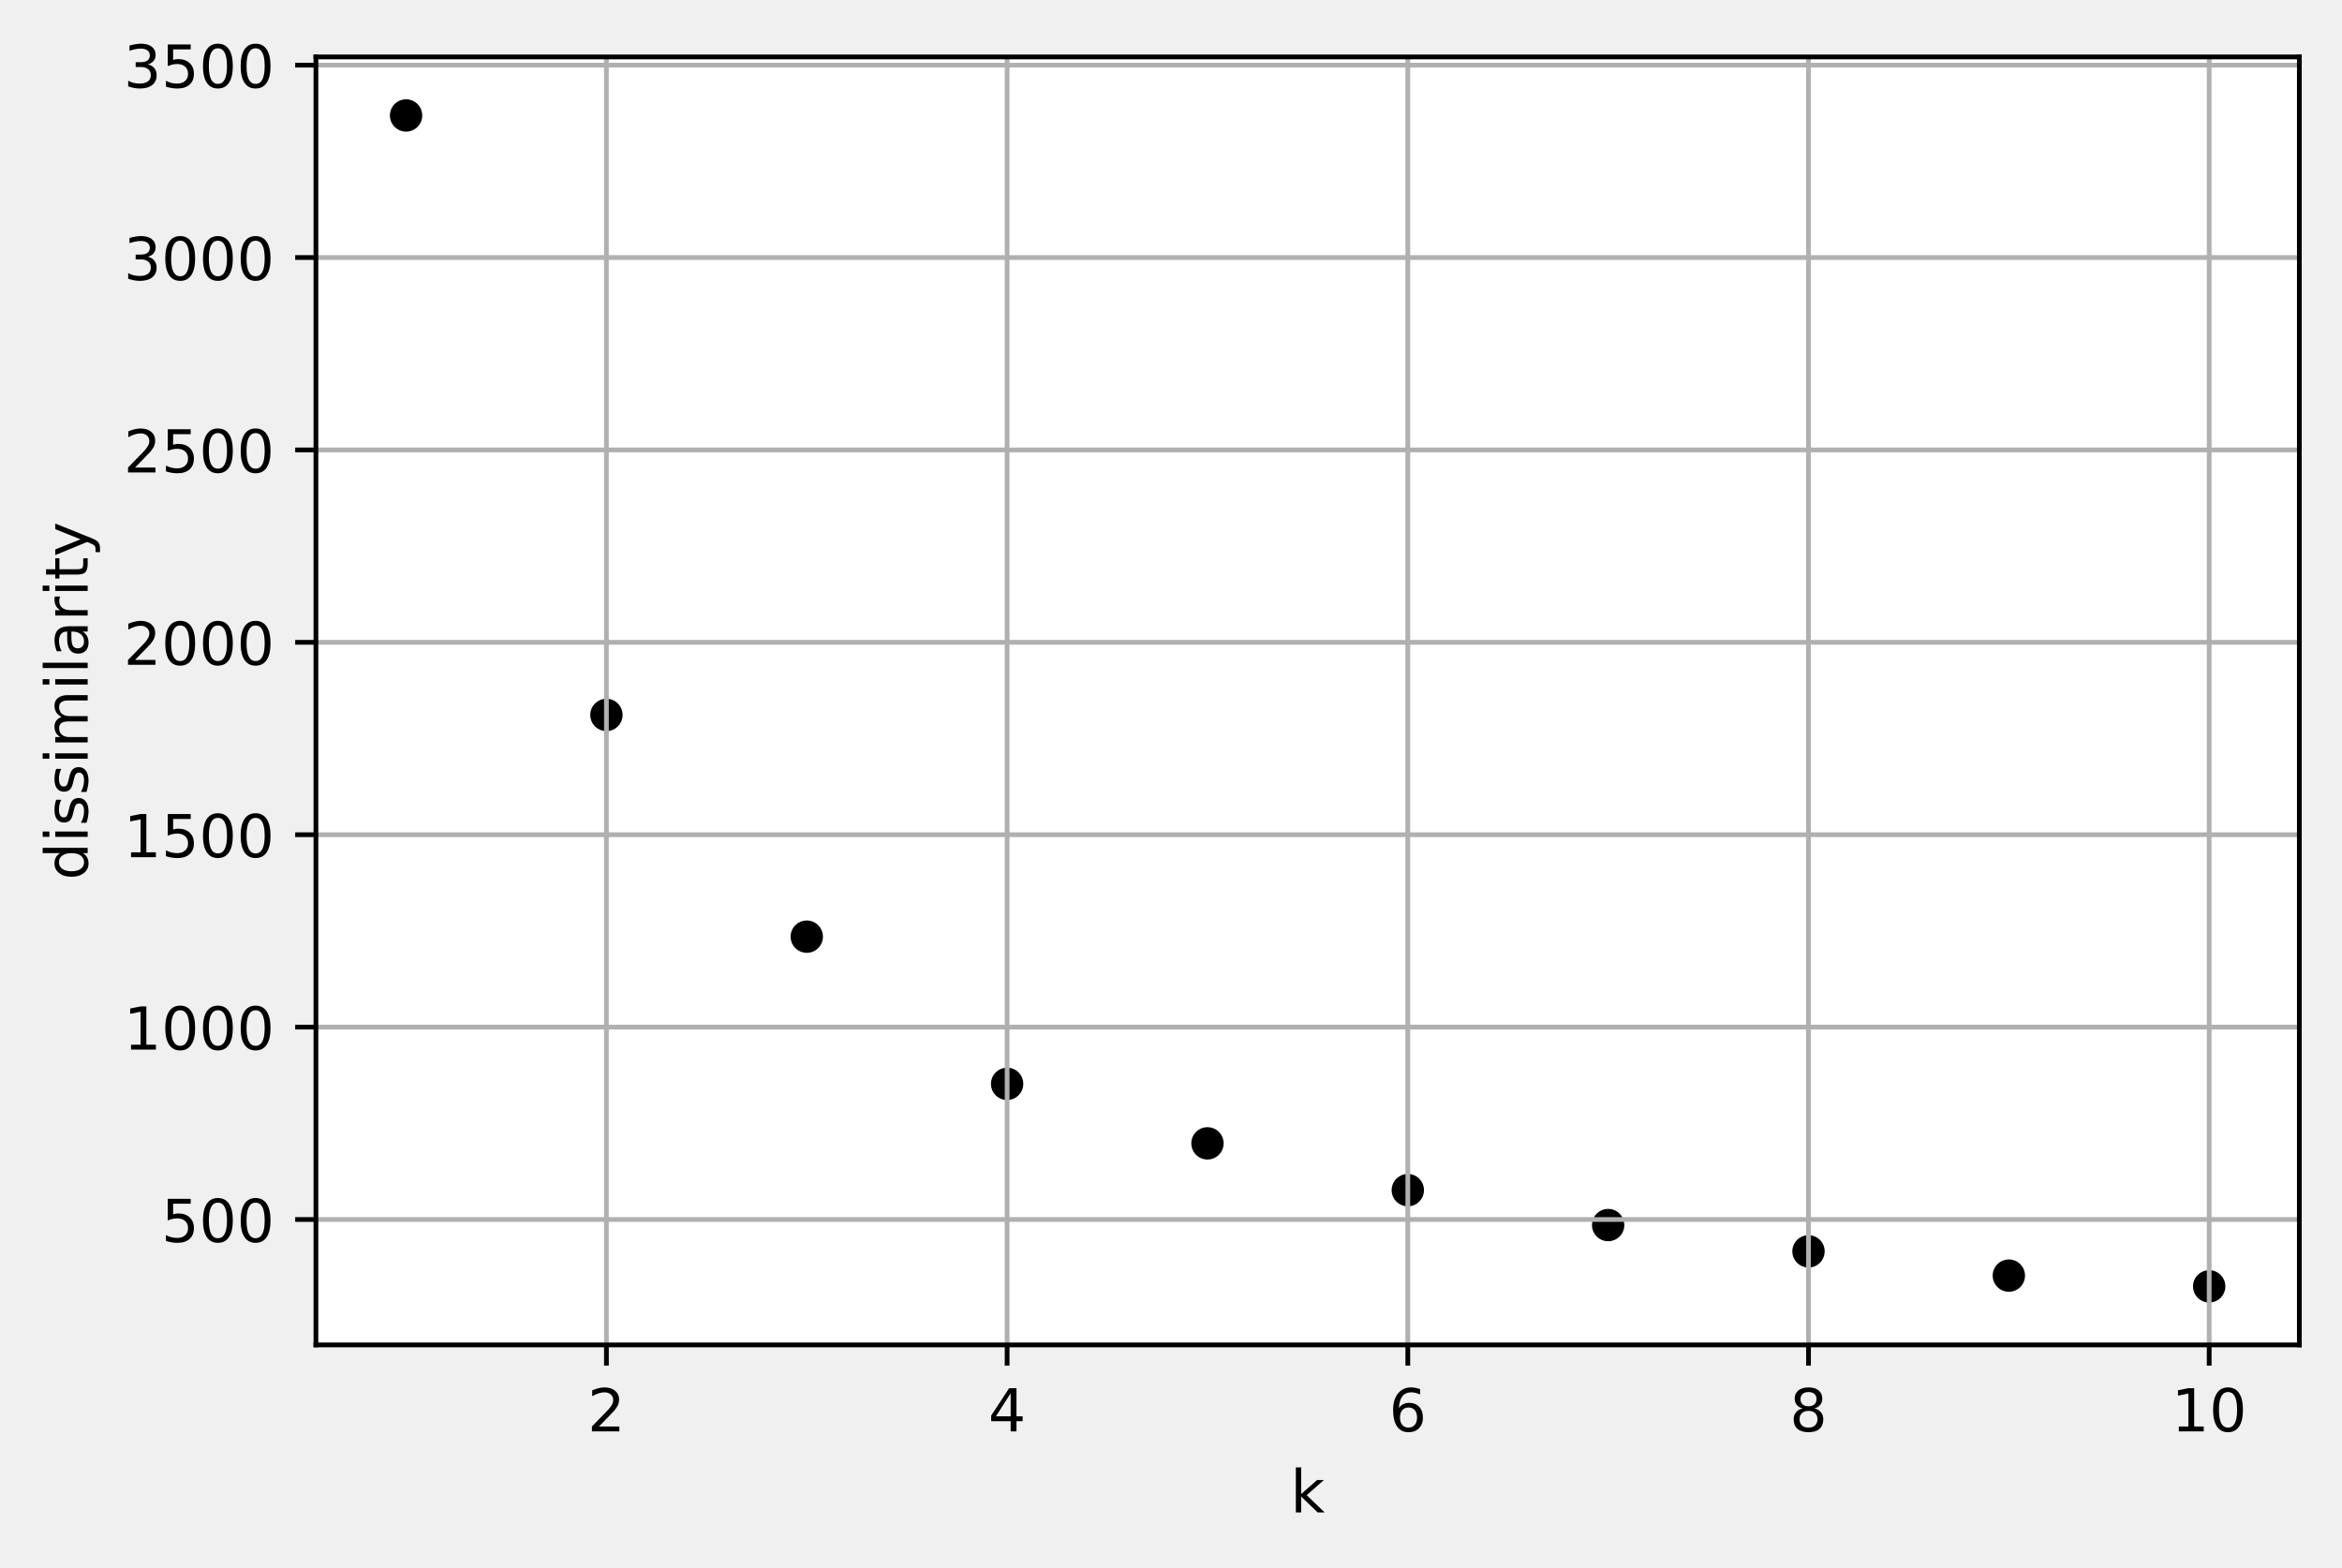
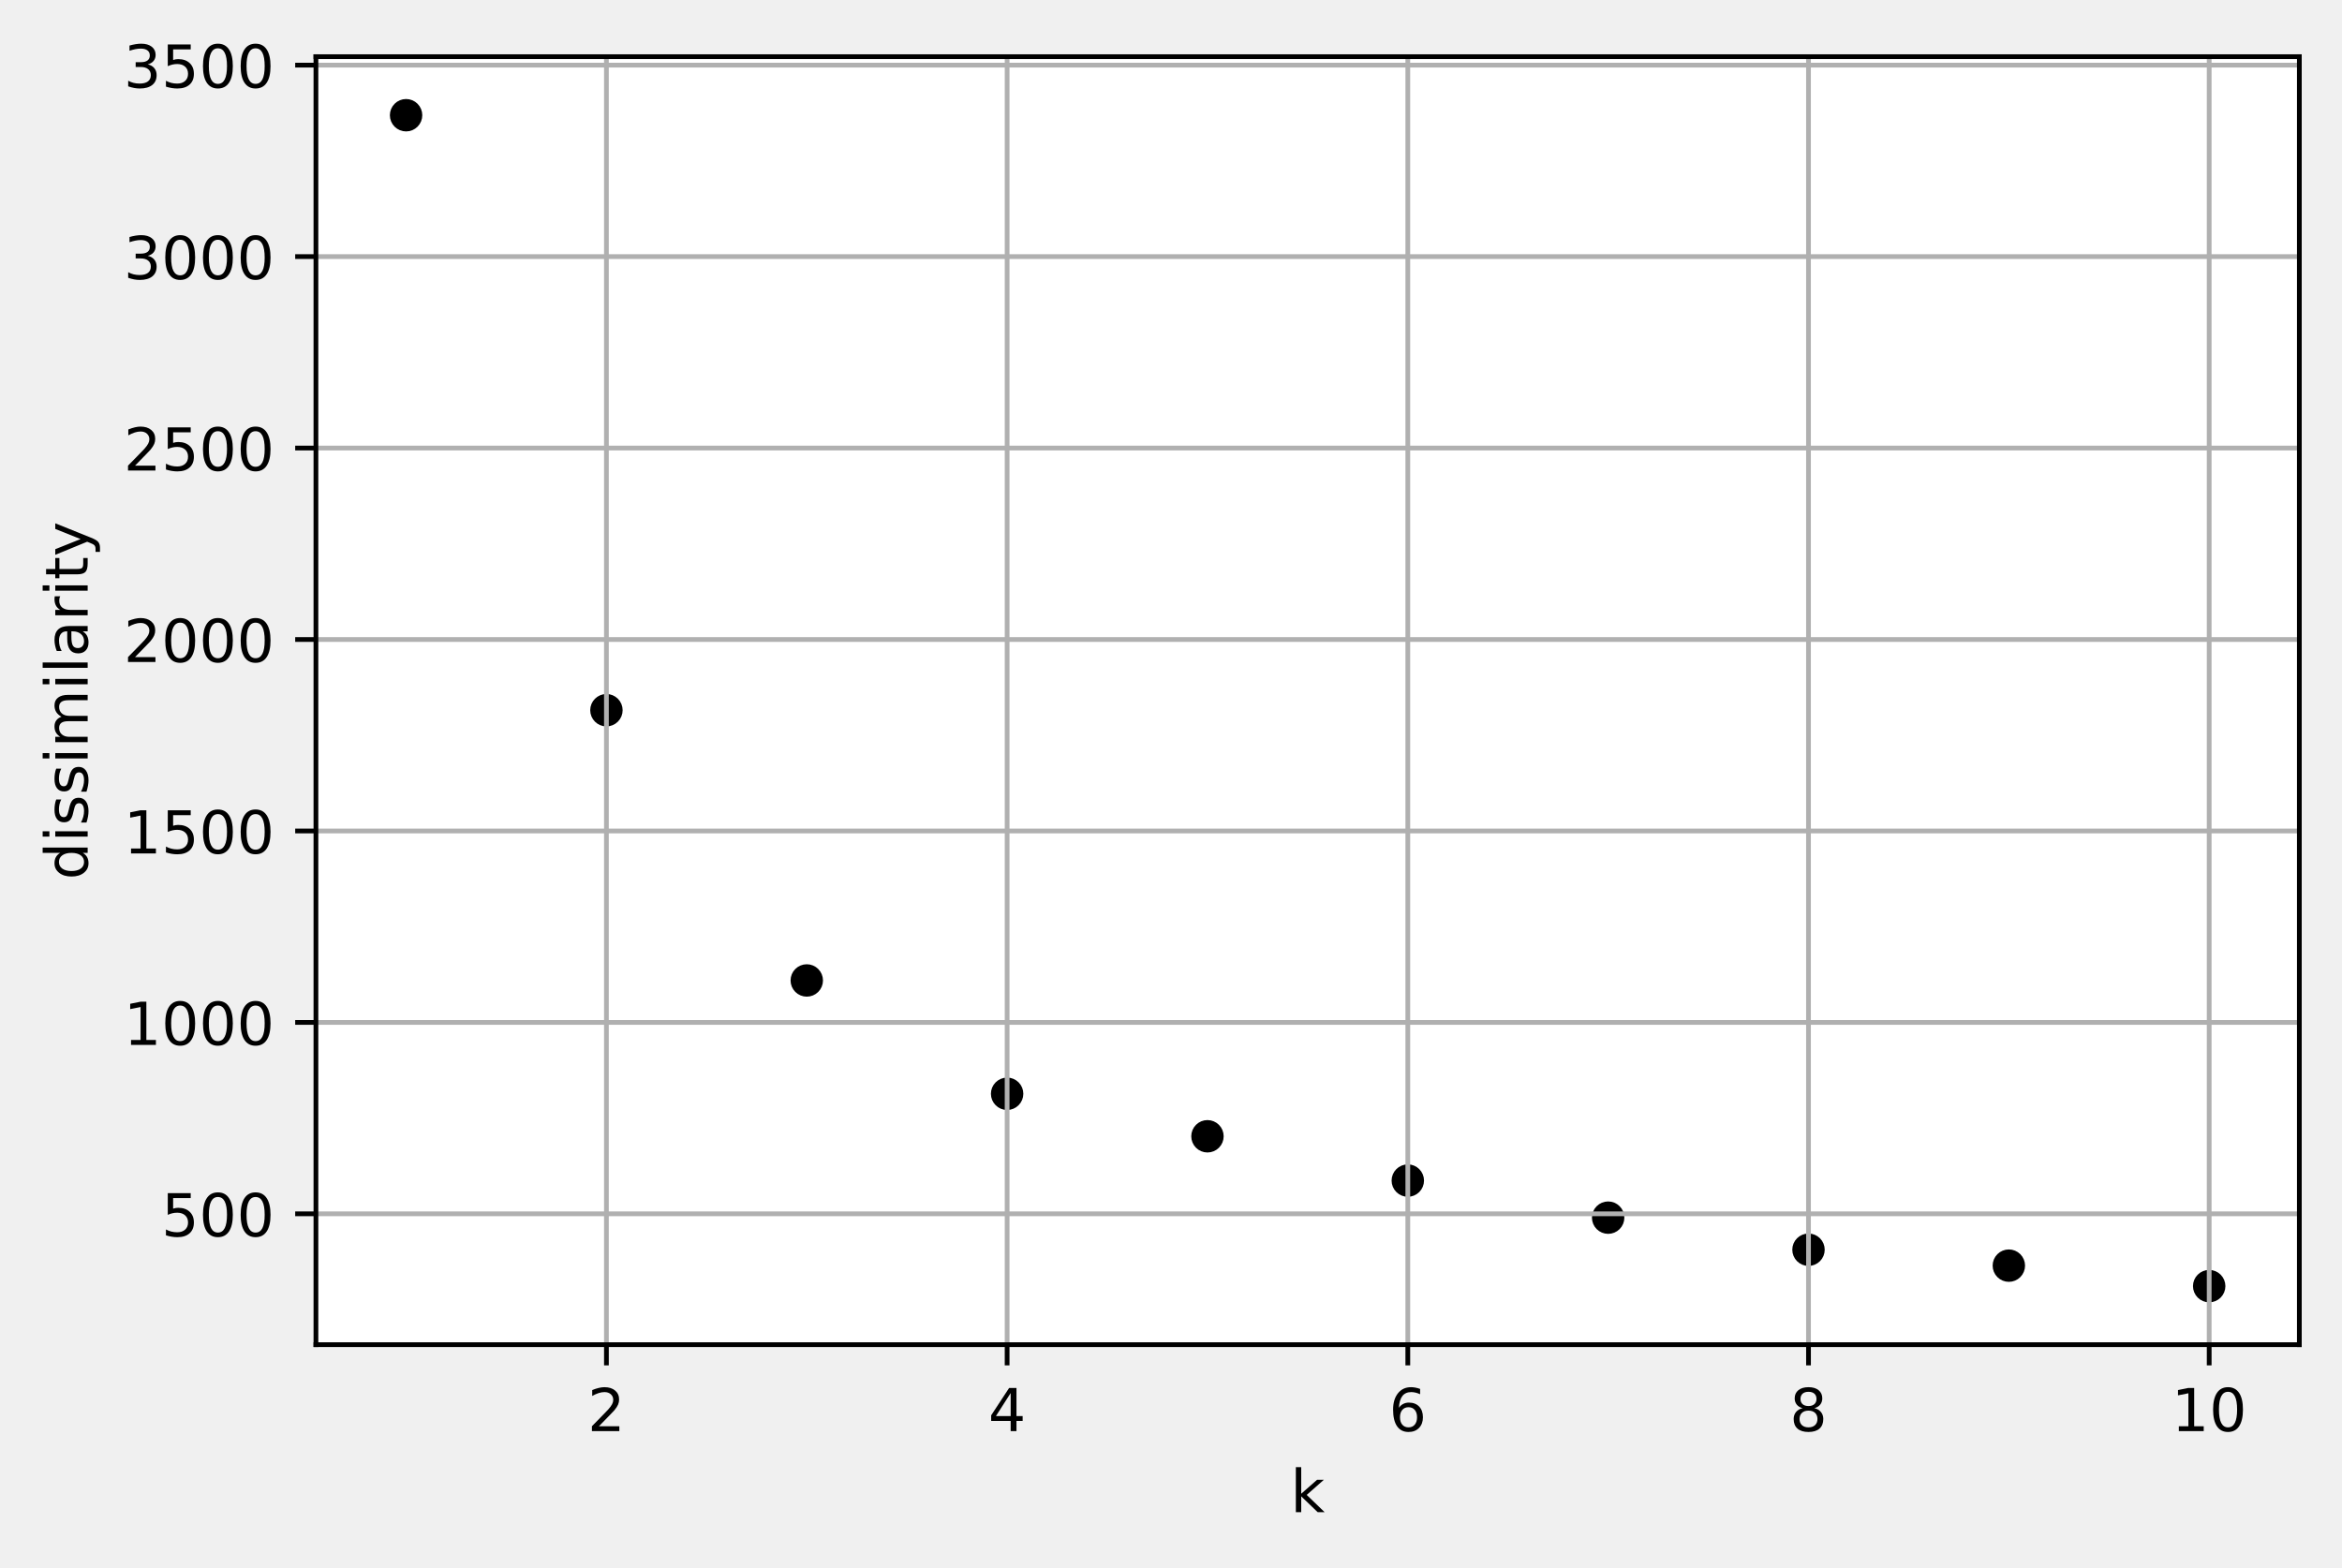
- <svg xmlns="http://www.w3.org/2000/svg" xmlns:xlink="http://www.w3.org/1999/xlink" height="264.606pt" version="1.1" viewBox="0 0 395.328 264.606" width="395.328pt">
+ <svg xmlns="http://www.w3.org/2000/svg" xmlns:xlink="http://www.w3.org/1999/xlink" height="264.565pt" version="1.1" viewBox="0 0 395.328 264.565" width="395.328pt">
  <defs>
    <style type="text/css">*{stroke-linecap:butt;stroke-linejoin:round;}</style>
  </defs>
  <g id="figure_1">
    <g id="patch_1">
-       <path d="M 0 264.606  L 395.328 264.606  L 395.328 0  L 0 0  z " style="fill:none;" />
+       <path d="M 0 264.565  L 395.328 264.565  L 395.328 0  L 0 0  z " style="fill:none;" />
    </g>
    <g id="axes_1">
      <g id="patch_2">
-         <path d="M 53.328 227.05  L 388.128 227.05  L 388.128 9.61  L 53.328 9.61  z " style="fill:#ffffff;" />
+         <path d="M 53.328 227.008  L 388.128 227.008  L 388.128 9.568  L 53.328 9.568  z " style="fill:#ffffff;" />
      </g>
      <g id="PathCollection_1">
        <defs>
-           <path d="M 0 2.236  C 0.593 2.236 1.162 2 1.581 1.581  C 2 1.162 2.236 0.593 2.236 0  C 2.236 -0.593 2 -1.162 1.581 -1.581  C 1.162 -2 0.593 -2.236 0 -2.236  C -0.593 -2.236 -1.162 -2 -1.581 -1.581  C -2 -1.162 -2.236 -0.593 -2.236 0  C -2.236 0.593 -2 1.162 -1.581 1.581  C -1.162 2 -0.593 2.236 0 2.236  z " id="m7b3623989a" style="stroke:#000000;" />
+           <path d="M 0 2.236  C 0.593 2.236 1.162 2 1.581 1.581  C 2 1.162 2.236 0.593 2.236 0  C 2.236 -0.593 2 -1.162 1.581 -1.581  C 1.162 -2 0.593 -2.236 0 -2.236  C -0.593 -2.236 -1.162 -2 -1.581 -1.581  C -2 -1.162 -2.236 -0.593 -2.236 0  C -2.236 0.593 -2 1.162 -1.581 1.581  C -1.162 2 -0.593 2.236 0 2.236  z " id="md3e7aa9665" style="stroke:#000000;" />
        </defs>
-         <g clip-path="url(#p4464562caa)">
-           <use style="stroke:#000000;" x="68.546" xlink:href="#m7b3623989a" y="19.493" />
-           <use style="stroke:#000000;" x="102.364" xlink:href="#m7b3623989a" y="120.695" />
-           <use style="stroke:#000000;" x="136.183" xlink:href="#m7b3623989a" y="158.127" />
-           <use style="stroke:#000000;" x="170.001" xlink:href="#m7b3623989a" y="182.978" />
-           <use style="stroke:#000000;" x="203.819" xlink:href="#m7b3623989a" y="193.022" />
-           <use style="stroke:#000000;" x="237.637" xlink:href="#m7b3623989a" y="200.921" />
-           <use style="stroke:#000000;" x="271.455" xlink:href="#m7b3623989a" y="206.817" />
-           <use style="stroke:#000000;" x="305.274" xlink:href="#m7b3623989a" y="211.256" />
-           <use style="stroke:#000000;" x="339.092" xlink:href="#m7b3623989a" y="215.349" />
-           <use style="stroke:#000000;" x="372.91" xlink:href="#m7b3623989a" y="217.166" />
+         <g clip-path="url(#pb4925852ae)">
+           <use style="stroke:#000000;" x="68.546" xlink:href="#md3e7aa9665" y="19.452" />
+           <use style="stroke:#000000;" x="102.364" xlink:href="#md3e7aa9665" y="119.898" />
+           <use style="stroke:#000000;" x="136.183" xlink:href="#md3e7aa9665" y="165.521" />
+           <use style="stroke:#000000;" x="170.001" xlink:href="#md3e7aa9665" y="184.653" />
+           <use style="stroke:#000000;" x="203.819" xlink:href="#md3e7aa9665" y="191.828" />
+           <use style="stroke:#000000;" x="237.637" xlink:href="#md3e7aa9665" y="199.306" />
+           <use style="stroke:#000000;" x="271.455" xlink:href="#md3e7aa9665" y="205.565" />
+           <use style="stroke:#000000;" x="305.274" xlink:href="#md3e7aa9665" y="210.98" />
+           <use style="stroke:#000000;" x="339.092" xlink:href="#md3e7aa9665" y="213.667" />
+           <use style="stroke:#000000;" x="372.91" xlink:href="#md3e7aa9665" y="217.125" />
        </g>
      </g>
      <g id="matplotlib.axis_1">
        <g id="xtick_1">
          <g id="line2d_1">
-             <path clip-path="url(#p4464562caa)" d="M 102.364 227.05  L 102.364 9.61  " style="fill:none;stroke:#b0b0b0;stroke-linecap:square;stroke-width:0.8;" />
+             <path clip-path="url(#pb4925852ae)" d="M 102.364 227.008  L 102.364 9.568  " style="fill:none;stroke:#b0b0b0;stroke-linecap:square;stroke-width:0.8;" />
          </g>
          <g id="line2d_2">
            <defs>
-               <path d="M 0 0  L 0 3.5  " id="m53672ad672" style="stroke:#000000;stroke-width:0.8;" />
+               <path d="M 0 0  L 0 3.5  " id="m23fa498114" style="stroke:#000000;stroke-width:0.8;" />
            </defs>
            <g>
-               <use style="stroke:#000000;stroke-width:0.8;" x="102.364" xlink:href="#m53672ad672" y="227.05" />
+               <use style="stroke:#000000;stroke-width:0.8;" x="102.364" xlink:href="#m23fa498114" y="227.008" />
            </g>
          </g>
          <g id="text_1">
-             <g transform="translate(99.18324 241.6482)scale(0.1 -0.1)">
+             <g transform="translate(99.18324 241.6067)scale(0.1 -0.1)">
              <defs>
                <path d="M 19.188 8.297  L 53.609 8.297  L 53.609 0  L 7.328 0  L 7.328 8.297  Q 12.938 14.109 22.625 23.891  Q 32.328 33.688 34.812 36.531  Q 39.547 41.844 41.422 45.531  Q 43.312 49.219 43.312 52.781  Q 43.312 58.594 39.234 62.25  Q 35.156 65.922 28.609 65.922  Q 23.969 65.922 18.812 64.312  Q 13.672 62.703 7.812 59.422  L 7.812 69.391  Q 13.766 71.781 18.938 73  Q 24.125 74.219 28.422 74.219  Q 39.75 74.219 46.484 68.547  Q 53.219 62.891 53.219 53.422  Q 53.219 48.922 51.531 44.891  Q 49.859 40.875 45.406 35.406  Q 44.188 33.984 37.641 27.219  Q 31.109 20.453 19.188 8.297  z " id="DejaVuSans-50" />
              </defs>
              <use xlink:href="#DejaVuSans-50" />
            </g>
          </g>
        </g>
        <g id="xtick_2">
          <g id="line2d_3">
-             <path clip-path="url(#p4464562caa)" d="M 170.001 227.05  L 170.001 9.61  " style="fill:none;stroke:#b0b0b0;stroke-linecap:square;stroke-width:0.8;" />
+             <path clip-path="url(#pb4925852ae)" d="M 170.001 227.008  L 170.001 9.568  " style="fill:none;stroke:#b0b0b0;stroke-linecap:square;stroke-width:0.8;" />
          </g>
          <g id="line2d_4">
            <g>
-               <use style="stroke:#000000;stroke-width:0.8;" x="170.001" xlink:href="#m53672ad672" y="227.05" />
+               <use style="stroke:#000000;stroke-width:0.8;" x="170.001" xlink:href="#m23fa498114" y="227.008" />
            </g>
          </g>
          <g id="text_2">
-             <g transform="translate(166.8196 241.6482)scale(0.1 -0.1)">
+             <g transform="translate(166.8196 241.6067)scale(0.1 -0.1)">
              <defs>
                <path d="M 37.797 64.312  L 12.891 25.391  L 37.797 25.391  z M 35.203 72.906  L 47.609 72.906  L 47.609 25.391  L 58.016 25.391  L 58.016 17.188  L 47.609 17.188  L 47.609 0  L 37.797 0  L 37.797 17.188  L 4.891 17.188  L 4.891 26.703  z " id="DejaVuSans-52" />
              </defs>
              <use xlink:href="#DejaVuSans-52" />
            </g>
          </g>
        </g>
        <g id="xtick_3">
          <g id="line2d_5">
-             <path clip-path="url(#p4464562caa)" d="M 237.637 227.05  L 237.637 9.61  " style="fill:none;stroke:#b0b0b0;stroke-linecap:square;stroke-width:0.8;" />
+             <path clip-path="url(#pb4925852ae)" d="M 237.637 227.008  L 237.637 9.568  " style="fill:none;stroke:#b0b0b0;stroke-linecap:square;stroke-width:0.8;" />
          </g>
          <g id="line2d_6">
            <g>
-               <use style="stroke:#000000;stroke-width:0.8;" x="237.637" xlink:href="#m53672ad672" y="227.05" />
+               <use style="stroke:#000000;stroke-width:0.8;" x="237.637" xlink:href="#m23fa498114" y="227.008" />
            </g>
          </g>
          <g id="text_3">
-             <g transform="translate(234.456 241.6482)scale(0.1 -0.1)">
+             <g transform="translate(234.456 241.6067)scale(0.1 -0.1)">
              <defs>
                <path d="M 33.016 40.375  Q 26.375 40.375 22.484 35.828  Q 18.609 31.297 18.609 23.391  Q 18.609 15.531 22.484 10.953  Q 26.375 6.391 33.016 6.391  Q 39.656 6.391 43.531 10.953  Q 47.406 15.531 47.406 23.391  Q 47.406 31.297 43.531 35.828  Q 39.656 40.375 33.016 40.375  z M 52.594 71.297  L 52.594 62.312  Q 48.875 64.062 45.094 64.984  Q 41.312 65.922 37.594 65.922  Q 27.828 65.922 22.672 59.328  Q 17.531 52.734 16.797 39.406  Q 19.672 43.656 24.016 45.922  Q 28.375 48.188 33.594 48.188  Q 44.578 48.188 50.953 41.516  Q 57.328 34.859 57.328 23.391  Q 57.328 12.156 50.688 5.359  Q 44.047 -1.422 33.016 -1.422  Q 20.359 -1.422 13.672 8.266  Q 6.984 17.969 6.984 36.375  Q 6.984 53.656 15.188 63.938  Q 23.391 74.219 37.203 74.219  Q 40.922 74.219 44.703 73.484  Q 48.484 72.75 52.594 71.297  z " id="DejaVuSans-54" />
              </defs>
              <use xlink:href="#DejaVuSans-54" />
            </g>
          </g>
        </g>
        <g id="xtick_4">
          <g id="line2d_7">
-             <path clip-path="url(#p4464562caa)" d="M 305.274 227.05  L 305.274 9.61  " style="fill:none;stroke:#b0b0b0;stroke-linecap:square;stroke-width:0.8;" />
+             <path clip-path="url(#pb4925852ae)" d="M 305.274 227.008  L 305.274 9.568  " style="fill:none;stroke:#b0b0b0;stroke-linecap:square;stroke-width:0.8;" />
          </g>
          <g id="line2d_8">
            <g>
-               <use style="stroke:#000000;stroke-width:0.8;" x="305.274" xlink:href="#m53672ad672" y="227.05" />
+               <use style="stroke:#000000;stroke-width:0.8;" x="305.274" xlink:href="#m23fa498114" y="227.008" />
            </g>
          </g>
          <g id="text_4">
-             <g transform="translate(302.0923 241.6482)scale(0.1 -0.1)">
+             <g transform="translate(302.0923 241.6067)scale(0.1 -0.1)">
              <defs>
                <path d="M 31.781 34.625  Q 24.75 34.625 20.719 30.859  Q 16.703 27.094 16.703 20.516  Q 16.703 13.922 20.719 10.156  Q 24.75 6.391 31.781 6.391  Q 38.812 6.391 42.859 10.172  Q 46.922 13.969 46.922 20.516  Q 46.922 27.094 42.891 30.859  Q 38.875 34.625 31.781 34.625  z M 21.922 38.812  Q 15.578 40.375 12.031 44.719  Q 8.5 49.078 8.5 55.328  Q 8.5 64.062 14.719 69.141  Q 20.953 74.219 31.781 74.219  Q 42.672 74.219 48.875 69.141  Q 55.078 64.062 55.078 55.328  Q 55.078 49.078 51.531 44.719  Q 48 40.375 41.703 38.812  Q 48.828 37.156 52.797 32.312  Q 56.781 27.484 56.781 20.516  Q 56.781 9.906 50.312 4.234  Q 43.844 -1.422 31.781 -1.422  Q 19.734 -1.422 13.25 4.234  Q 6.781 9.906 6.781 20.516  Q 6.781 27.484 10.781 32.312  Q 14.797 37.156 21.922 38.812  z M 18.312 54.391  Q 18.312 48.734 21.844 45.562  Q 25.391 42.391 31.781 42.391  Q 38.141 42.391 41.719 45.562  Q 45.312 48.734 45.312 54.391  Q 45.312 60.062 41.719 63.234  Q 38.141 66.406 31.781 66.406  Q 25.391 66.406 21.844 63.234  Q 18.312 60.062 18.312 54.391  z " id="DejaVuSans-56" />
              </defs>
              <use xlink:href="#DejaVuSans-56" />
            </g>
          </g>
        </g>
        <g id="xtick_5">
          <g id="line2d_9">
-             <path clip-path="url(#p4464562caa)" d="M 372.91 227.05  L 372.91 9.61  " style="fill:none;stroke:#b0b0b0;stroke-linecap:square;stroke-width:0.8;" />
+             <path clip-path="url(#pb4925852ae)" d="M 372.91 227.008  L 372.91 9.568  " style="fill:none;stroke:#b0b0b0;stroke-linecap:square;stroke-width:0.8;" />
          </g>
          <g id="line2d_10">
            <g>
-               <use style="stroke:#000000;stroke-width:0.8;" x="372.91" xlink:href="#m53672ad672" y="227.05" />
+               <use style="stroke:#000000;stroke-width:0.8;" x="372.91" xlink:href="#m23fa498114" y="227.008" />
            </g>
          </g>
          <g id="text_5">
-             <g transform="translate(366.5474 241.6482)scale(0.1 -0.1)">
+             <g transform="translate(366.5474 241.6067)scale(0.1 -0.1)">
              <defs>
                <path d="M 12.406 8.297  L 28.516 8.297  L 28.516 63.922  L 10.984 60.406  L 10.984 69.391  L 28.422 72.906  L 38.281 72.906  L 38.281 8.297  L 54.391 8.297  L 54.391 0  L 12.406 0  z " id="DejaVuSans-49" />
                <path d="M 31.781 66.406  Q 24.172 66.406 20.328 58.906  Q 16.5 51.422 16.5 36.375  Q 16.5 21.391 20.328 13.891  Q 24.172 6.391 31.781 6.391  Q 39.453 6.391 43.281 13.891  Q 47.125 21.391 47.125 36.375  Q 47.125 51.422 43.281 58.906  Q 39.453 66.406 31.781 66.406  z M 31.781 74.219  Q 44.047 74.219 50.516 64.516  Q 56.984 54.828 56.984 36.375  Q 56.984 17.969 50.516 8.266  Q 44.047 -1.422 31.781 -1.422  Q 19.531 -1.422 13.062 8.266  Q 6.594 17.969 6.594 36.375  Q 6.594 54.828 13.062 64.516  Q 19.531 74.219 31.781 74.219  z " id="DejaVuSans-48" />
              </defs>
              <use xlink:href="#DejaVuSans-49" />
              <use x="63.623" xlink:href="#DejaVuSans-48" />
            </g>
          </g>
        </g>
        <g id="text_6">
-           <g transform="translate(217.8328 255.3264)scale(0.1 -0.1)">
+           <g transform="translate(217.8328 255.2848)scale(0.1 -0.1)">
            <defs>
              <path d="M 9.078 75.984  L 18.109 75.984  L 18.109 31.109  L 44.922 54.688  L 56.391 54.688  L 27.391 29.109  L 57.625 0  L 45.906 0  L 18.109 26.703  L 18.109 0  L 9.078 0  z " id="DejaVuSans-107" />
            </defs>
            <use xlink:href="#DejaVuSans-107" />
          </g>
        </g>
      </g>
      <g id="matplotlib.axis_2">
        <g id="ytick_1">
          <g id="line2d_11">
-             <path clip-path="url(#p4464562caa)" d="M 53.328 205.874  L 388.128 205.874  " style="fill:none;stroke:#b0b0b0;stroke-linecap:square;stroke-width:0.8;" />
+             <path clip-path="url(#pb4925852ae)" d="M 53.328 204.921  L 388.128 204.921  " style="fill:none;stroke:#b0b0b0;stroke-linecap:square;stroke-width:0.8;" />
          </g>
          <g id="line2d_12">
            <defs>
-               <path d="M 0 0  L -3.5 0  " id="m0da6273f0d" style="stroke:#000000;stroke-width:0.8;" />
+               <path d="M 0 0  L -3.5 0  " id="mece6e77018" style="stroke:#000000;stroke-width:0.8;" />
            </defs>
            <g>
-               <use style="stroke:#000000;stroke-width:0.8;" x="53.328" xlink:href="#m0da6273f0d" y="205.874" />
+               <use style="stroke:#000000;stroke-width:0.8;" x="53.328" xlink:href="#mece6e77018" y="204.921" />
            </g>
          </g>
          <g id="text_7">
-             <g transform="translate(27.24063 209.6732)scale(0.1 -0.1)">
+             <g transform="translate(27.24063 208.7204)scale(0.1 -0.1)">
              <defs>
                <path d="M 10.797 72.906  L 49.516 72.906  L 49.516 64.594  L 19.828 64.594  L 19.828 46.734  Q 21.969 47.469 24.109 47.828  Q 26.266 48.188 28.422 48.188  Q 40.625 48.188 47.75 41.5  Q 54.891 34.812 54.891 23.391  Q 54.891 11.625 47.562 5.094  Q 40.234 -1.422 26.906 -1.422  Q 22.312 -1.422 17.547 -0.641  Q 12.797 0.141 7.719 1.703  L 7.719 11.625  Q 12.109 9.234 16.797 8.062  Q 21.484 6.891 26.703 6.891  Q 35.156 6.891 40.078 11.328  Q 45.016 15.766 45.016 23.391  Q 45.016 31 40.078 35.438  Q 35.156 39.891 26.703 39.891  Q 22.75 39.891 18.812 39.016  Q 14.891 38.141 10.797 36.281  z " id="DejaVuSans-53" />
              </defs>
              <use xlink:href="#DejaVuSans-53" />
              <use x="63.623" xlink:href="#DejaVuSans-48" />
              <use x="127.246" xlink:href="#DejaVuSans-48" />
            </g>
          </g>
        </g>
        <g id="ytick_2">
          <g id="line2d_13">
-             <path clip-path="url(#p4464562caa)" d="M 53.328 173.395  L 388.128 173.395  " style="fill:none;stroke:#b0b0b0;stroke-linecap:square;stroke-width:0.8;" />
+             <path clip-path="url(#pb4925852ae)" d="M 53.328 172.601  L 388.128 172.601  " style="fill:none;stroke:#b0b0b0;stroke-linecap:square;stroke-width:0.8;" />
          </g>
          <g id="line2d_14">
            <g>
-               <use style="stroke:#000000;stroke-width:0.8;" x="53.328" xlink:href="#m0da6273f0d" y="173.395" />
+               <use style="stroke:#000000;stroke-width:0.8;" x="53.328" xlink:href="#mece6e77018" y="172.601" />
            </g>
          </g>
          <g id="text_8">
-             <g transform="translate(20.87813 177.1941)scale(0.1 -0.1)">
+             <g transform="translate(20.87813 176.4001)scale(0.1 -0.1)">
              <use xlink:href="#DejaVuSans-49" />
              <use x="63.623" xlink:href="#DejaVuSans-48" />
              <use x="127.246" xlink:href="#DejaVuSans-48" />
              <use x="190.869" xlink:href="#DejaVuSans-48" />
            </g>
          </g>
        </g>
        <g id="ytick_3">
          <g id="line2d_15">
-             <path clip-path="url(#p4464562caa)" d="M 53.328 140.916  L 388.128 140.916  " style="fill:none;stroke:#b0b0b0;stroke-linecap:square;stroke-width:0.8;" />
+             <path clip-path="url(#pb4925852ae)" d="M 53.328 140.281  L 388.128 140.281  " style="fill:none;stroke:#b0b0b0;stroke-linecap:square;stroke-width:0.8;" />
          </g>
          <g id="line2d_16">
            <g>
-               <use style="stroke:#000000;stroke-width:0.8;" x="53.328" xlink:href="#m0da6273f0d" y="140.916" />
+               <use style="stroke:#000000;stroke-width:0.8;" x="53.328" xlink:href="#mece6e77018" y="140.281" />
            </g>
          </g>
          <g id="text_9">
-             <g transform="translate(20.87813 144.7149)scale(0.1 -0.1)">
+             <g transform="translate(20.87813 144.0797)scale(0.1 -0.1)">
              <use xlink:href="#DejaVuSans-49" />
              <use x="63.623" xlink:href="#DejaVuSans-53" />
              <use x="127.246" xlink:href="#DejaVuSans-48" />
              <use x="190.869" xlink:href="#DejaVuSans-48" />
            </g>
          </g>
        </g>
        <g id="ytick_4">
          <g id="line2d_17">
-             <path clip-path="url(#p4464562caa)" d="M 53.328 108.437  L 388.128 108.437  " style="fill:none;stroke:#b0b0b0;stroke-linecap:square;stroke-width:0.8;" />
+             <path clip-path="url(#pb4925852ae)" d="M 53.328 107.96  L 388.128 107.96  " style="fill:none;stroke:#b0b0b0;stroke-linecap:square;stroke-width:0.8;" />
          </g>
          <g id="line2d_18">
            <g>
-               <use style="stroke:#000000;stroke-width:0.8;" x="53.328" xlink:href="#m0da6273f0d" y="108.437" />
+               <use style="stroke:#000000;stroke-width:0.8;" x="53.328" xlink:href="#mece6e77018" y="107.96" />
            </g>
          </g>
          <g id="text_10">
-             <g transform="translate(20.87813 112.2358)scale(0.1 -0.1)">
+             <g transform="translate(20.87813 111.7594)scale(0.1 -0.1)">
              <use xlink:href="#DejaVuSans-50" />
              <use x="63.623" xlink:href="#DejaVuSans-48" />
              <use x="127.246" xlink:href="#DejaVuSans-48" />
              <use x="190.869" xlink:href="#DejaVuSans-48" />
            </g>
          </g>
        </g>
        <g id="ytick_5">
          <g id="line2d_19">
-             <path clip-path="url(#p4464562caa)" d="M 53.328 75.957  L 388.128 75.957  " style="fill:none;stroke:#b0b0b0;stroke-linecap:square;stroke-width:0.8;" />
+             <path clip-path="url(#pb4925852ae)" d="M 53.328 75.64  L 388.128 75.64  " style="fill:none;stroke:#b0b0b0;stroke-linecap:square;stroke-width:0.8;" />
          </g>
          <g id="line2d_20">
            <g>
-               <use style="stroke:#000000;stroke-width:0.8;" x="53.328" xlink:href="#m0da6273f0d" y="75.957" />
+               <use style="stroke:#000000;stroke-width:0.8;" x="53.328" xlink:href="#mece6e77018" y="75.64" />
            </g>
          </g>
          <g id="text_11">
-             <g transform="translate(20.87813 79.75669)scale(0.1 -0.1)">
+             <g transform="translate(20.87813 79.43909)scale(0.1 -0.1)">
              <use xlink:href="#DejaVuSans-50" />
              <use x="63.623" xlink:href="#DejaVuSans-53" />
              <use x="127.246" xlink:href="#DejaVuSans-48" />
              <use x="190.869" xlink:href="#DejaVuSans-48" />
            </g>
          </g>
        </g>
        <g id="ytick_6">
          <g id="line2d_21">
-             <path clip-path="url(#p4464562caa)" d="M 53.328 43.478  L 388.128 43.478  " style="fill:none;stroke:#b0b0b0;stroke-linecap:square;stroke-width:0.8;" />
+             <path clip-path="url(#pb4925852ae)" d="M 53.328 43.32  L 388.128 43.32  " style="fill:none;stroke:#b0b0b0;stroke-linecap:square;stroke-width:0.8;" />
          </g>
          <g id="line2d_22">
            <g>
-               <use style="stroke:#000000;stroke-width:0.8;" x="53.328" xlink:href="#m0da6273f0d" y="43.478" />
+               <use style="stroke:#000000;stroke-width:0.8;" x="53.328" xlink:href="#mece6e77018" y="43.32" />
            </g>
          </g>
          <g id="text_12">
-             <g transform="translate(20.87813 47.27757)scale(0.1 -0.1)">
+             <g transform="translate(20.87813 47.11877)scale(0.1 -0.1)">
              <defs>
                <path d="M 40.578 39.312  Q 47.656 37.797 51.625 33  Q 55.609 28.219 55.609 21.188  Q 55.609 10.406 48.188 4.484  Q 40.766 -1.422 27.094 -1.422  Q 22.516 -1.422 17.656 -0.516  Q 12.797 0.391 7.625 2.203  L 7.625 11.719  Q 11.719 9.328 16.594 8.109  Q 21.484 6.891 26.812 6.891  Q 36.078 6.891 40.938 10.547  Q 45.797 14.203 45.797 21.188  Q 45.797 27.641 41.281 31.266  Q 36.766 34.906 28.719 34.906  L 20.219 34.906  L 20.219 43.016  L 29.109 43.016  Q 36.375 43.016 40.234 45.922  Q 44.094 48.828 44.094 54.297  Q 44.094 59.906 40.109 62.906  Q 36.141 65.922 28.719 65.922  Q 24.656 65.922 20.016 65.031  Q 15.375 64.156 9.812 62.312  L 9.812 71.094  Q 15.438 72.656 20.344 73.438  Q 25.25 74.219 29.594 74.219  Q 40.828 74.219 47.359 69.109  Q 53.906 64.016 53.906 55.328  Q 53.906 49.266 50.438 45.094  Q 46.969 40.922 40.578 39.312  z " id="DejaVuSans-51" />
              </defs>
              <use xlink:href="#DejaVuSans-51" />
              <use x="63.623" xlink:href="#DejaVuSans-48" />
              <use x="127.246" xlink:href="#DejaVuSans-48" />
              <use x="190.869" xlink:href="#DejaVuSans-48" />
            </g>
          </g>
        </g>
        <g id="ytick_7">
          <g id="line2d_23">
-             <path clip-path="url(#p4464562caa)" d="M 53.328 10.999  L 388.128 10.999  " style="fill:none;stroke:#b0b0b0;stroke-linecap:square;stroke-width:0.8;" />
+             <path clip-path="url(#pb4925852ae)" d="M 53.328 10.999  L 388.128 10.999  " style="fill:none;stroke:#b0b0b0;stroke-linecap:square;stroke-width:0.8;" />
          </g>
          <g id="line2d_24">
            <g>
-               <use style="stroke:#000000;stroke-width:0.8;" x="53.328" xlink:href="#m0da6273f0d" y="10.999" />
+               <use style="stroke:#000000;stroke-width:0.8;" x="53.328" xlink:href="#mece6e77018" y="10.999" />
            </g>
          </g>
          <g id="text_13">
            <g transform="translate(20.87813 14.79844)scale(0.1 -0.1)">
              <use xlink:href="#DejaVuSans-51" />
              <use x="63.623" xlink:href="#DejaVuSans-53" />
              <use x="127.246" xlink:href="#DejaVuSans-48" />
              <use x="190.869" xlink:href="#DejaVuSans-48" />
            </g>
          </g>
        </g>
        <g id="text_14">
-           <g transform="translate(14.79844 148.5681)rotate(-90)scale(0.1 -0.1)">
+           <g transform="translate(14.79844 148.5266)rotate(-90)scale(0.1 -0.1)">
            <defs>
              <path d="M 45.406 46.391  L 45.406 75.984  L 54.391 75.984  L 54.391 0  L 45.406 0  L 45.406 8.203  Q 42.578 3.328 38.25 0.953  Q 33.938 -1.422 27.875 -1.422  Q 17.969 -1.422 11.734 6.484  Q 5.516 14.406 5.516 27.297  Q 5.516 40.188 11.734 48.094  Q 17.969 56 27.875 56  Q 33.938 56 38.25 53.625  Q 42.578 51.266 45.406 46.391  z M 14.797 27.297  Q 14.797 17.391 18.875 11.75  Q 22.953 6.109 30.078 6.109  Q 37.203 6.109 41.297 11.75  Q 45.406 17.391 45.406 27.297  Q 45.406 37.203 41.297 42.844  Q 37.203 48.484 30.078 48.484  Q 22.953 48.484 18.875 42.844  Q 14.797 37.203 14.797 27.297  z " id="DejaVuSans-100" />
              <path d="M 9.422 54.688  L 18.406 54.688  L 18.406 0  L 9.422 0  z M 9.422 75.984  L 18.406 75.984  L 18.406 64.594  L 9.422 64.594  z " id="DejaVuSans-105" />
              <path d="M 44.281 53.078  L 44.281 44.578  Q 40.484 46.531 36.375 47.5  Q 32.281 48.484 27.875 48.484  Q 21.188 48.484 17.844 46.438  Q 14.5 44.391 14.5 40.281  Q 14.5 37.156 16.891 35.375  Q 19.281 33.594 26.516 31.984  L 29.594 31.297  Q 39.156 29.25 43.188 25.516  Q 47.219 21.781 47.219 15.094  Q 47.219 7.469 41.188 3.016  Q 35.156 -1.422 24.609 -1.422  Q 20.219 -1.422 15.453 -0.562  Q 10.688 0.297 5.422 2  L 5.422 11.281  Q 10.406 8.688 15.234 7.391  Q 20.062 6.109 24.812 6.109  Q 31.156 6.109 34.562 8.281  Q 37.984 10.453 37.984 14.406  Q 37.984 18.062 35.516 20.016  Q 33.062 21.969 24.703 23.781  L 21.578 24.516  Q 13.234 26.266 9.516 29.906  Q 5.812 33.547 5.812 39.891  Q 5.812 47.609 11.281 51.797  Q 16.75 56 26.812 56  Q 31.781 56 36.172 55.266  Q 40.578 54.547 44.281 53.078  z " id="DejaVuSans-115" />
              <path d="M 52 44.188  Q 55.375 50.25 60.062 53.125  Q 64.75 56 71.094 56  Q 79.641 56 84.281 50.016  Q 88.922 44.047 88.922 33.016  L 88.922 0  L 79.891 0  L 79.891 32.719  Q 79.891 40.578 77.094 44.375  Q 74.312 48.188 68.609 48.188  Q 61.625 48.188 57.562 43.547  Q 53.516 38.922 53.516 30.906  L 53.516 0  L 44.484 0  L 44.484 32.719  Q 44.484 40.625 41.703 44.406  Q 38.922 48.188 33.109 48.188  Q 26.219 48.188 22.156 43.531  Q 18.109 38.875 18.109 30.906  L 18.109 0  L 9.078 0  L 9.078 54.688  L 18.109 54.688  L 18.109 46.188  Q 21.188 51.219 25.484 53.609  Q 29.781 56 35.688 56  Q 41.656 56 45.828 52.969  Q 50 49.953 52 44.188  z " id="DejaVuSans-109" />
              <path d="M 9.422 75.984  L 18.406 75.984  L 18.406 0  L 9.422 0  z " id="DejaVuSans-108" />
              <path d="M 34.281 27.484  Q 23.391 27.484 19.188 25  Q 14.984 22.516 14.984 16.5  Q 14.984 11.719 18.141 8.906  Q 21.297 6.109 26.703 6.109  Q 34.188 6.109 38.703 11.406  Q 43.219 16.703 43.219 25.484  L 43.219 27.484  z M 52.203 31.203  L 52.203 0  L 43.219 0  L 43.219 8.297  Q 40.141 3.328 35.547 0.953  Q 30.953 -1.422 24.312 -1.422  Q 15.922 -1.422 10.953 3.297  Q 6 8.016 6 15.922  Q 6 25.141 12.172 29.828  Q 18.359 34.516 30.609 34.516  L 43.219 34.516  L 43.219 35.406  Q 43.219 41.609 39.141 45  Q 35.062 48.391 27.688 48.391  Q 23 48.391 18.547 47.266  Q 14.109 46.141 10.016 43.891  L 10.016 52.203  Q 14.938 54.109 19.578 55.047  Q 24.219 56 28.609 56  Q 40.484 56 46.344 49.844  Q 52.203 43.703 52.203 31.203  z " id="DejaVuSans-97" />
              <path d="M 41.109 46.297  Q 39.594 47.172 37.812 47.578  Q 36.031 48 33.891 48  Q 26.266 48 22.188 43.047  Q 18.109 38.094 18.109 28.812  L 18.109 0  L 9.078 0  L 9.078 54.688  L 18.109 54.688  L 18.109 46.188  Q 20.953 51.172 25.484 53.578  Q 30.031 56 36.531 56  Q 37.453 56 38.578 55.875  Q 39.703 55.766 41.062 55.516  z " id="DejaVuSans-114" />
              <path d="M 18.312 70.219  L 18.312 54.688  L 36.812 54.688  L 36.812 47.703  L 18.312 47.703  L 18.312 18.016  Q 18.312 11.328 20.141 9.422  Q 21.969 7.516 27.594 7.516  L 36.812 7.516  L 36.812 0  L 27.594 0  Q 17.188 0 13.234 3.875  Q 9.281 7.766 9.281 18.016  L 9.281 47.703  L 2.688 47.703  L 2.688 54.688  L 9.281 54.688  L 9.281 70.219  z " id="DejaVuSans-116" />
              <path d="M 32.172 -5.078  Q 28.375 -14.844 24.75 -17.812  Q 21.141 -20.797 15.094 -20.797  L 7.906 -20.797  L 7.906 -13.281  L 13.188 -13.281  Q 16.891 -13.281 18.938 -11.516  Q 21 -9.766 23.484 -3.219  L 25.094 0.875  L 2.984 54.688  L 12.5 54.688  L 29.594 11.922  L 46.688 54.688  L 56.203 54.688  z " id="DejaVuSans-121" />
            </defs>
            <use xlink:href="#DejaVuSans-100" />
            <use x="63.477" xlink:href="#DejaVuSans-105" />
            <use x="91.26" xlink:href="#DejaVuSans-115" />
            <use x="143.359" xlink:href="#DejaVuSans-115" />
            <use x="195.459" xlink:href="#DejaVuSans-105" />
            <use x="223.242" xlink:href="#DejaVuSans-109" />
            <use x="320.654" xlink:href="#DejaVuSans-105" />
            <use x="348.438" xlink:href="#DejaVuSans-108" />
            <use x="376.221" xlink:href="#DejaVuSans-97" />
            <use x="437.5" xlink:href="#DejaVuSans-114" />
            <use x="478.613" xlink:href="#DejaVuSans-105" />
            <use x="506.396" xlink:href="#DejaVuSans-116" />
            <use x="545.605" xlink:href="#DejaVuSans-121" />
          </g>
        </g>
      </g>
      <g id="patch_3">
-         <path d="M 53.328 227.05  L 53.328 9.61  " style="fill:none;stroke:#000000;stroke-linecap:square;stroke-linejoin:miter;stroke-width:0.8;" />
+         <path d="M 53.328 227.008  L 53.328 9.568  " style="fill:none;stroke:#000000;stroke-linecap:square;stroke-linejoin:miter;stroke-width:0.8;" />
      </g>
      <g id="patch_4">
-         <path d="M 388.128 227.05  L 388.128 9.61  " style="fill:none;stroke:#000000;stroke-linecap:square;stroke-linejoin:miter;stroke-width:0.8;" />
+         <path d="M 388.128 227.008  L 388.128 9.568  " style="fill:none;stroke:#000000;stroke-linecap:square;stroke-linejoin:miter;stroke-width:0.8;" />
      </g>
      <g id="patch_5">
-         <path d="M 53.328 227.05  L 388.128 227.05  " style="fill:none;stroke:#000000;stroke-linecap:square;stroke-linejoin:miter;stroke-width:0.8;" />
+         <path d="M 53.328 227.008  L 388.128 227.008  " style="fill:none;stroke:#000000;stroke-linecap:square;stroke-linejoin:miter;stroke-width:0.8;" />
      </g>
      <g id="patch_6">
-         <path d="M 53.328 9.61  L 388.128 9.61  " style="fill:none;stroke:#000000;stroke-linecap:square;stroke-linejoin:miter;stroke-width:0.8;" />
+         <path d="M 53.328 9.568  L 388.128 9.568  " style="fill:none;stroke:#000000;stroke-linecap:square;stroke-linejoin:miter;stroke-width:0.8;" />
      </g>
    </g>
  </g>
  <defs>
-     <clipPath id="p4464562caa">
-       <rect height="217.44" width="334.8" x="53.328" y="9.61" />
+     <clipPath id="pb4925852ae">
+       <rect height="217.44" width="334.8" x="53.328" y="9.568" />
    </clipPath>
  </defs>
</svg>
